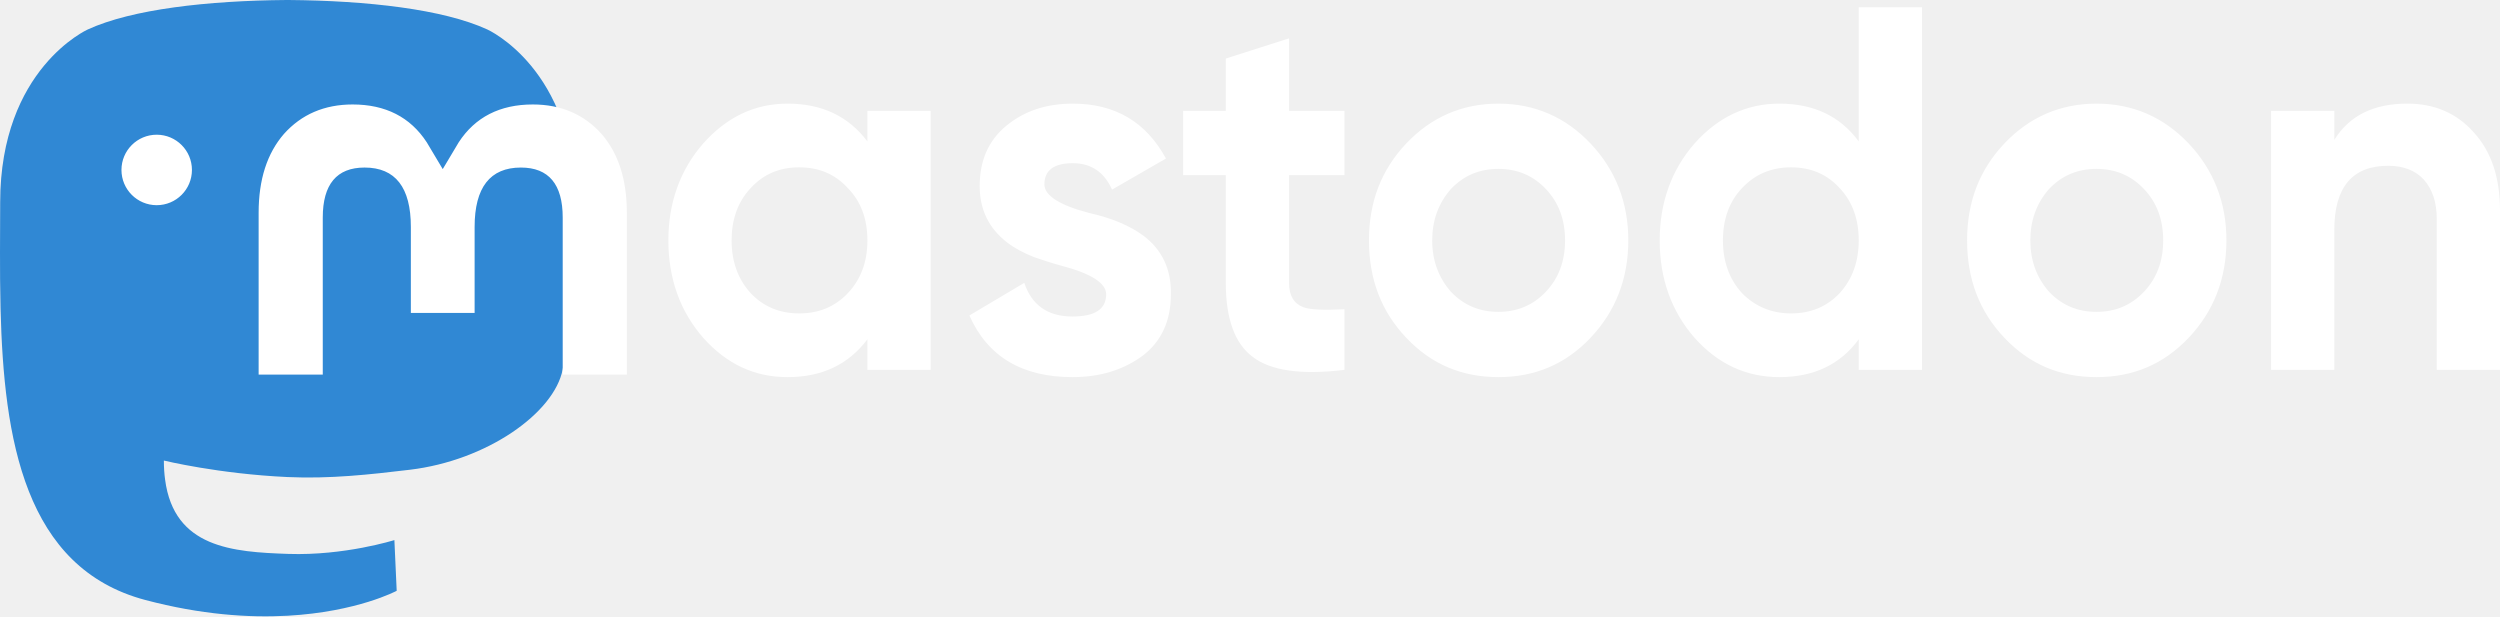
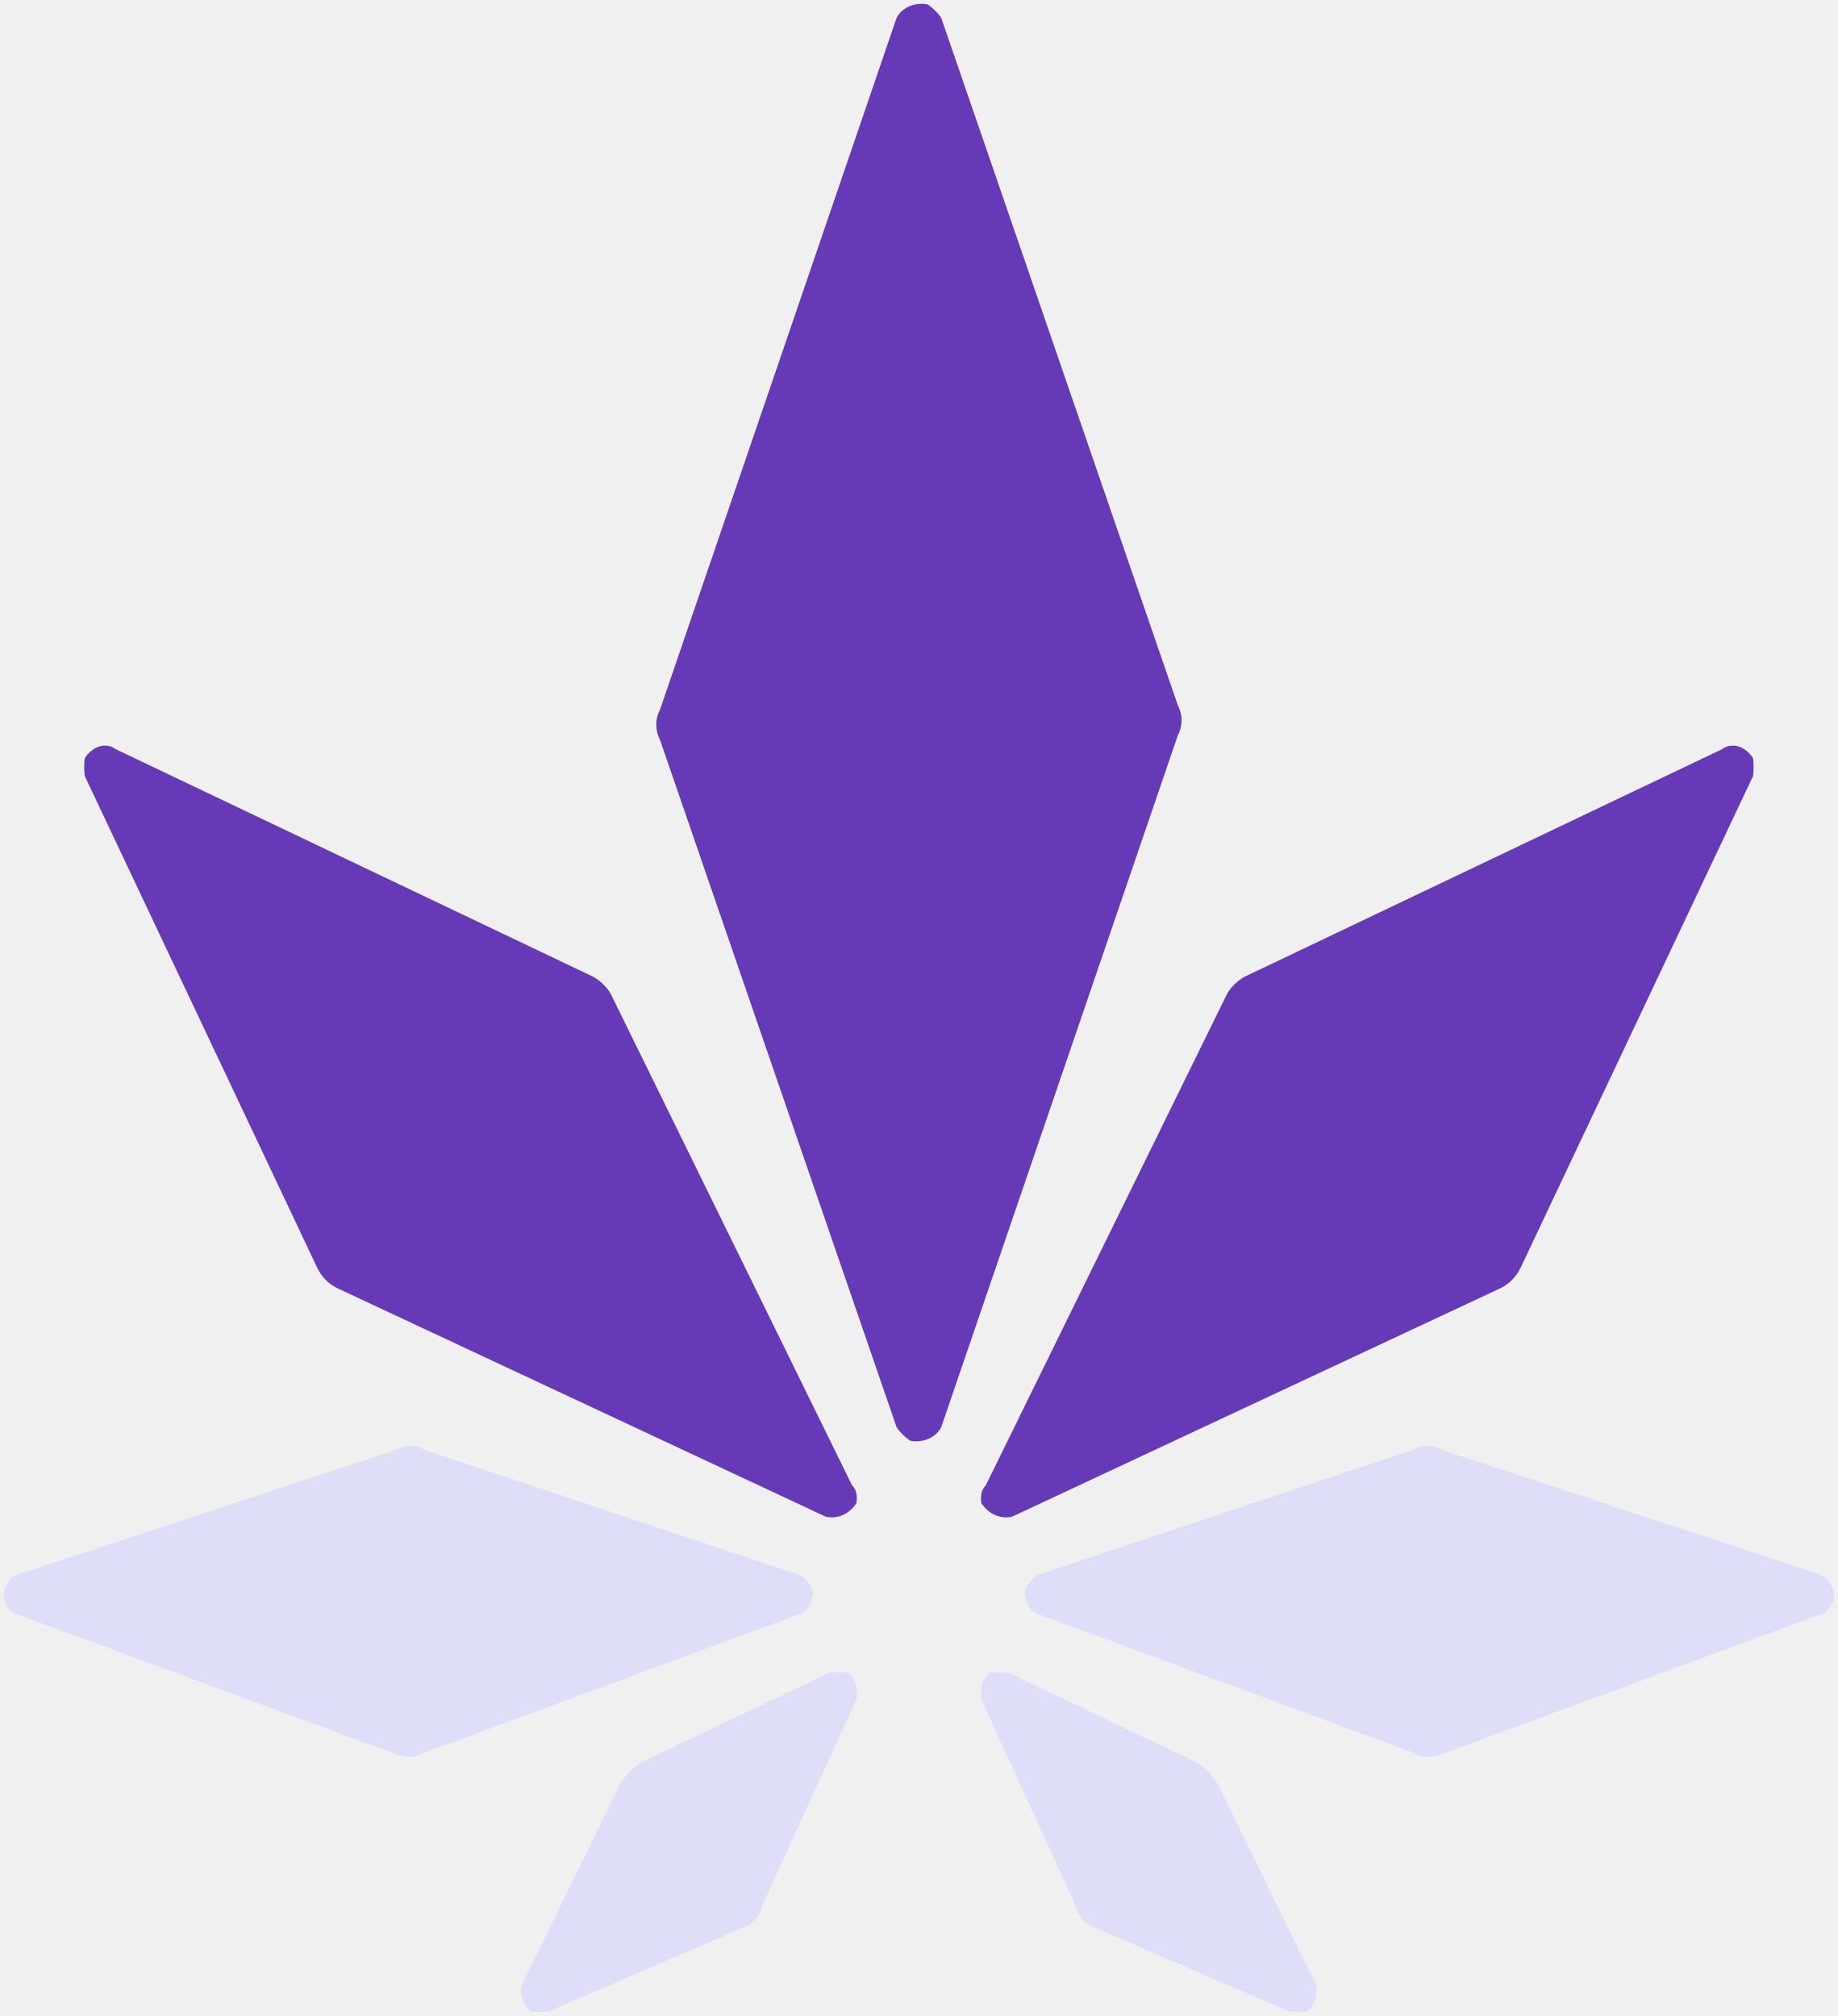
- <svg xmlns="http://www.w3.org/2000/svg" viewBox="0 0 713.359 175.868">
-   <path d="M160.555 105.431c-2.413 12.406-21.598 25.983-43.634 28.614-11.491 1.373-22.804 2.631-34.867 2.079-19.73-.904-35.297-4.71-35.297-4.71 0 1.921.119 3.75.355 5.46 2.565 19.47 19.308 20.637 35.166 21.181 16.006.547 30.258-3.947 30.258-3.947l.659 14.473s-11.196 6.011-31.14 7.116c-10.999.605-24.654-.276-40.56-4.485C6.999 162.08 1.066 125.31.159 88-.119 76.922.052 66.476.052 57.741c0-38.153 24.996-49.335 24.996-49.335C37.652 2.618 59.28.184 81.764 0h.552c22.484.184 44.125 2.618 56.729 8.406 0 0 24.996 11.182 24.996 49.335 0 0 .312 28.148-3.486 47.69" fill="#3088d4" />
-   <path d="M34.658 48.494c0-5.554 4.503-10.055 10.055-10.055 5.554 0 10.055 4.501 10.055 10.055 0 5.553-4.501 10.055-10.055 10.055-5.553 0-10.055-4.503-10.055-10.055M178.865 60.7v46.195h-18.301v-44.837c0-9.453-3.978-14.249-11.932-14.249-8.794 0-13.203 5.691-13.203 16.944V89.293h-18.194V64.752c0-11.252-4.409-16.944-13.203-16.944-7.955 0-11.932 4.796-11.932 14.249v44.837H73.799v-46.195c0-9.441 2.404-16.944 7.232-22.495 4.98-5.55 11.501-8.395 19.595-8.395 9.366 0 16.459 3.599 21.146 10.799l4.56 7.643 4.559-7.643c4.689-7.2 11.78-10.799 21.148-10.799 8.094 0 14.614 2.845 19.594 8.395 4.829 5.551 7.232 13.054 7.232 22.495M241.913 83.664c3.776-3.99 5.595-9.015 5.595-15.075 0-6.06-1.819-11.085-5.595-14.928-3.636-3.991-8.254-5.911-13.849-5.911-5.596 0-10.213 1.92-13.849 5.911-3.638 3.842-5.456 8.867-5.456 14.928 0 6.06 1.819 11.085 5.456 15.075 3.636 3.842 8.252 5.764 13.849 5.764 5.595 0 10.213-1.921 13.849-5.764m5.595-52.025h18.046v73.9h-18.046v-8.721c-5.455 7.242-13.01 10.79-22.801 10.79-9.373 0-17.346-3.695-24.061-11.234-6.574-7.537-9.931-16.849-9.931-27.785 0-10.789 3.357-20.101 9.931-27.639 6.715-7.537 14.689-11.38 24.061-11.38 9.791 0 17.346 3.547 22.801 10.789v-8.72zM326.27 67.259c5.315 3.99 7.974 9.606 7.834 16.7 0 7.539-2.659 13.45-8.114 17.589-5.456 3.991-12.03 6.06-20.004 6.06-14.409 0-24.201-5.912-29.378-17.589l15.669-9.31c2.098 6.354 6.714 9.606 13.709 9.606 6.434 0 9.652-2.07 9.652-6.356 0-3.104-4.197-5.911-12.73-8.127-3.219-.887-5.876-1.774-7.974-2.514-2.938-1.181-5.455-2.513-7.554-4.138-5.176-3.99-7.834-9.312-7.834-16.11 0-7.242 2.518-13.006 7.554-17.145 5.176-4.286 11.47-6.355 19.025-6.355 12.03 0 20.844 5.173 26.578 15.666l-15.386 8.867c-2.239-5.024-6.015-7.536-11.191-7.536-5.456 0-8.114 2.069-8.114 6.059 0 3.104 4.196 5.911 12.73 8.129 6.575 1.478 11.75 3.695 15.527 6.504M383.627 49.966h-15.807v30.742c0 3.695 1.4 5.911 4.058 6.945 1.959.74 5.875.887 11.75.591v17.294c-12.169 1.478-20.983.295-26.159-3.696-5.175-3.842-7.694-10.936-7.694-21.134v-30.742h-12.17v-18.328h12.17v-14.928l18.045-5.764v20.691h15.807v18.328zM441.125 83.221c3.638-3.844 5.455-8.721 5.455-14.633 0-5.911-1.817-10.789-5.455-14.631-3.638-3.844-8.114-5.764-13.57-5.764-5.455 0-9.931 1.92-13.569 5.764-3.498 3.99-5.316 8.867-5.316 14.631 0 5.765 1.819 10.643 5.316 14.633 3.638 3.842 8.114 5.764 13.569 5.764 5.456 0 9.932-1.921 13.57-5.764m-39.869 13.154c-7.134-7.537-10.631-16.701-10.631-27.786 0-10.938 3.498-20.1 10.631-27.637 7.134-7.537 15.947-11.38 26.299-11.38 10.352 0 19.165 3.842 26.3 11.38 7.135 7.537 10.771 16.849 10.771 27.637 0 10.938-3.636 20.249-10.771 27.786-7.135 7.539-15.807 11.232-26.3 11.232-10.491 0-19.165-3.694-26.299-11.232M524.921 83.664c3.638-3.99 5.455-9.015 5.455-15.075 0-6.06-1.817-11.085-5.455-14.928-3.636-3.991-8.254-5.911-13.849-5.911-5.596 0-10.213 1.92-13.989 5.911-3.636 3.842-5.456 8.867-5.456 14.928 0 6.06 1.82 11.085 5.456 15.075 3.776 3.842 8.533 5.764 13.989 5.764 5.595 0 10.213-1.921 13.849-5.764m5.455-81.585h18.046v103.46h-18.046v-8.721c-5.315 7.242-12.87 10.79-22.661 10.79-9.373 0-17.485-3.695-24.2-11.234-6.575-7.537-9.932-16.849-9.932-27.785 0-10.789 3.357-20.101 9.932-27.639 6.715-7.537 14.828-11.38 24.2-11.38 9.791 0 17.346 3.547 22.661 10.789v-38.28zM611.796 83.221c3.636-3.844 5.455-8.721 5.455-14.633 0-5.911-1.819-10.789-5.455-14.631-3.638-3.844-8.114-5.764-13.57-5.764-5.455 0-9.932 1.92-13.569 5.764-3.499 3.99-5.316 8.867-5.316 14.631 0 5.765 1.817 10.643 5.316 14.633 3.636 3.842 8.114 5.764 13.569 5.764 5.456 0 9.932-1.921 13.57-5.764m-39.869 13.154c-7.135-7.537-10.631-16.701-10.631-27.786 0-10.938 3.496-20.1 10.631-27.637 7.135-7.537 15.947-11.38 26.299-11.38 10.352 0 19.165 3.842 26.3 11.38 7.135 7.537 10.771 16.849 10.771 27.637 0 10.938-3.636 20.249-10.771 27.786-7.135 7.539-15.807 11.232-26.3 11.232-10.491 0-19.164-3.694-26.299-11.232M713.359 60.164v45.374h-18.046v-43.009c0-4.878-1.259-8.572-3.776-11.38-2.379-2.513-5.736-3.844-10.072-3.844-10.213 0-15.387 6.06-15.387 18.328v39.905h-18.046v-73.899h18.046v8.276c4.336-6.946 11.19-10.345 20.844-10.345 7.694 0 13.989 2.66 18.885 8.129 5.035 5.469 7.554 12.859 7.554 22.465" fill="#fff" />
+ <svg xmlns="http://www.w3.org/2000/svg" width="412" height="452" viewBox="0 0 412 452">
+   <g fill="none" fill-rule="evenodd" transform="translate(1 1)">
+     <path fill="#DEDEF9" d="M404,374 C405.324,373.892 406.528,373.872 408,374 C409.616,375.207 410.548,377.561 410,380 L389,426 C388.379,428.621 386.67,430.31 385,431 L341,450 C339.501,450.132 338.3,450.101 337,450 C335.273,448.643 334.438,446.253 335,444 L357,399 C358.338,396.84 359.843,395.35 362,394 L404,374 Z M397,352 C398.034,352.483 399.165,353.588 400,355 C400.646,357.602 399.323,360.487 397,361 L313,392 C311.158,393.204 308.708,393.208 306,392 L222,361 C220.857,360.931 219.747,359.787 219,358 C218.382,355.72 219.789,352.876 222,352 L307,324 C308.807,322.822 311.059,322.825 313,324 L397,352 Z" transform="matrix(-1 0 0 1 629 0)" />
+     <path fill="#DEDEF9" d="M185,374 C186.324,373.892 187.528,373.872 189,374 C190.616,375.207 191.548,377.561 191,380 L170,426 C169.379,428.621 167.67,430.31 166,431 L122,450 C120.501,450.132 119.3,450.101 118,450 C116.273,448.643 115.438,446.253 116,444 L138,399 C139.338,396.84 140.843,395.35 143,394 L185,374 Z M178,352 C179.034,352.483 180.165,353.588 181,355 C181.646,357.602 180.323,360.487 178,361 L94,392 C92.158,393.204 89.708,393.208 87,392 L3,361 C1.857,360.931 0.747,359.787 1.42108547e-14,358 C-0.618,355.72 0.789,352.876 3,352 L88,324 C89.807,322.822 92.059,322.825 94,324 L178,352 Z" />
+     <path fill="#6639B7" d="M190,332 C191.154,333.131 191.174,334.724 191,336 C189.37,338.608 186.392,339.697 184,339 L75,288 C72.765,287.019 71.046,285.307 70,283 L18,173 C17.833,171.763 17.843,170.183 18,169 C19.704,166.339 22.699,165.297 25,167 L132,218 C133.617,218.892 135.24,220.497 136,222 L190,332 Z M220,332 L274,222 C274.76,220.497 276.383,218.892 278,218 L385,167 C387.301,165.297 390.296,166.339 392,169 C392.157,170.183 392.167,171.763 392,173 L340,283 C338.954,285.307 337.235,287.019 335,288 L226,339 C223.608,339.697 220.63,338.608 219,336 C218.826,334.724 218.846,333.131 220,332 Z M210,3 L263,157 C264.182,159.357 264.184,161.645 263,164 L210,319 C208.857,321.234 205.986,322.624 203,322 C201.877,321.229 200.72,320.087 200,319 L147,165 C145.818,162.643 145.816,160.355 147,158 L200,3 C201.143,0.766 204.014,-0.624 207,0 C208.123,0.771 209.28,1.913 210,3 Z" />
+   </g>
</svg>
